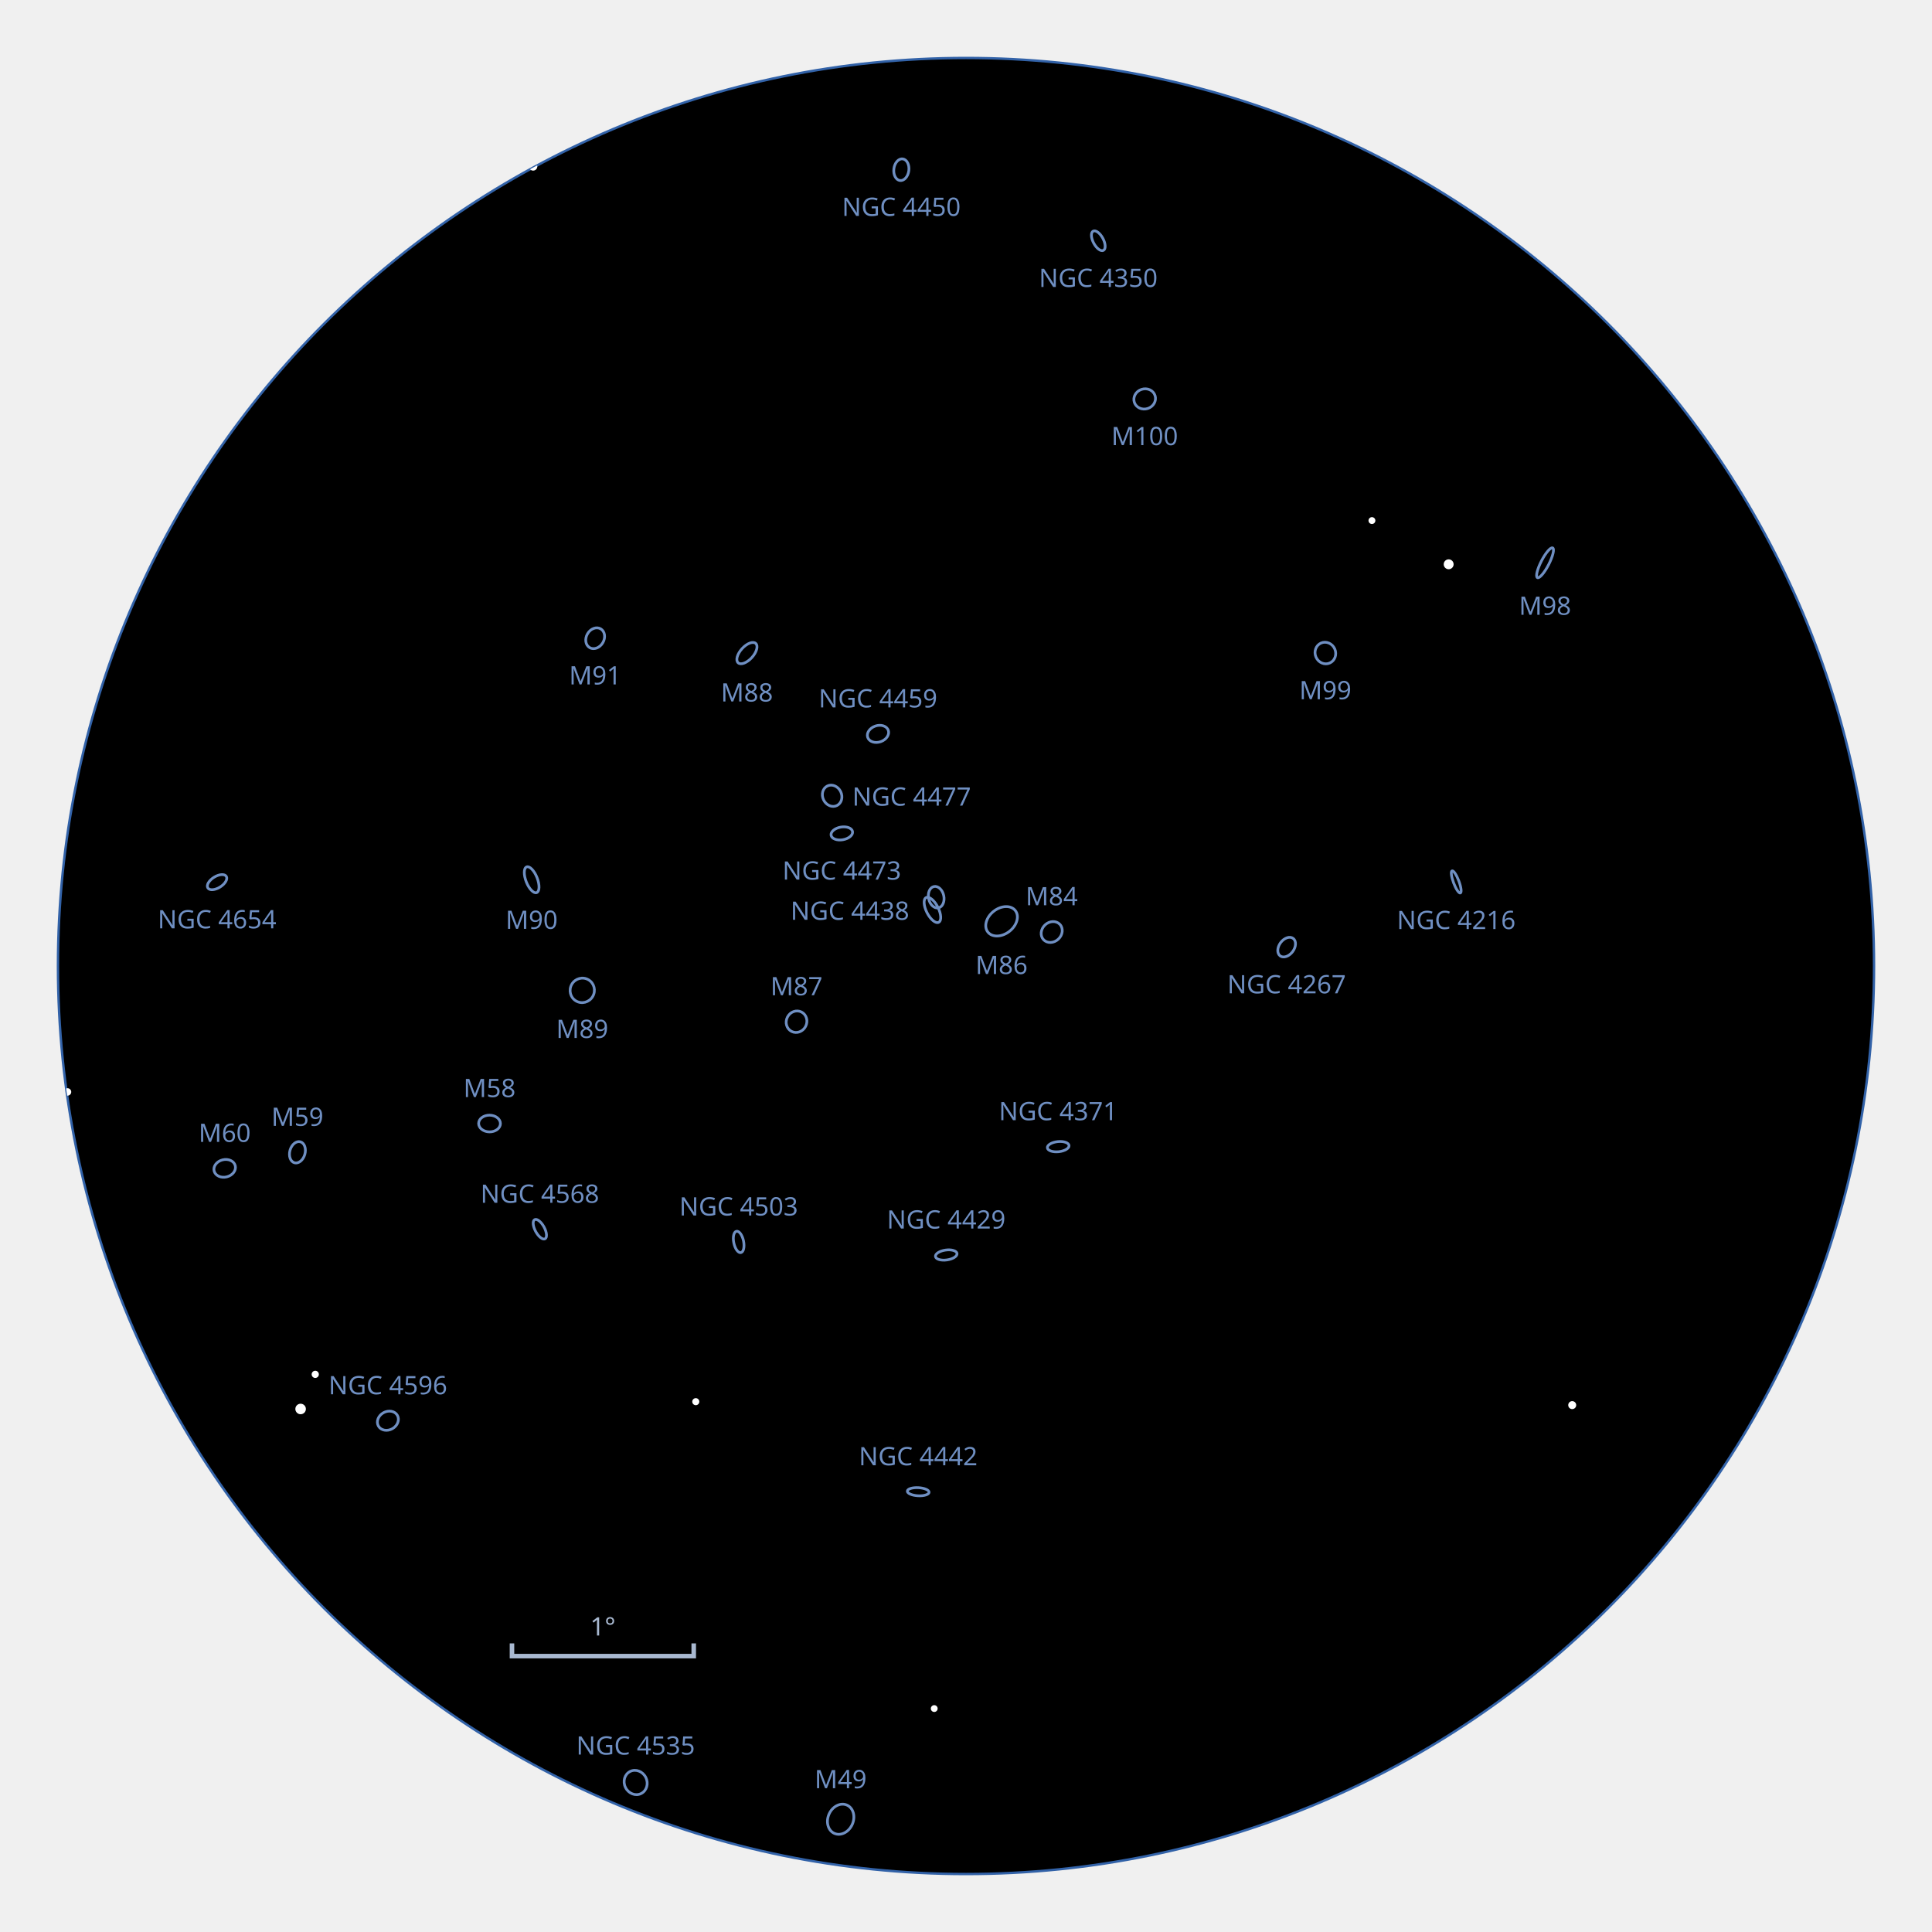
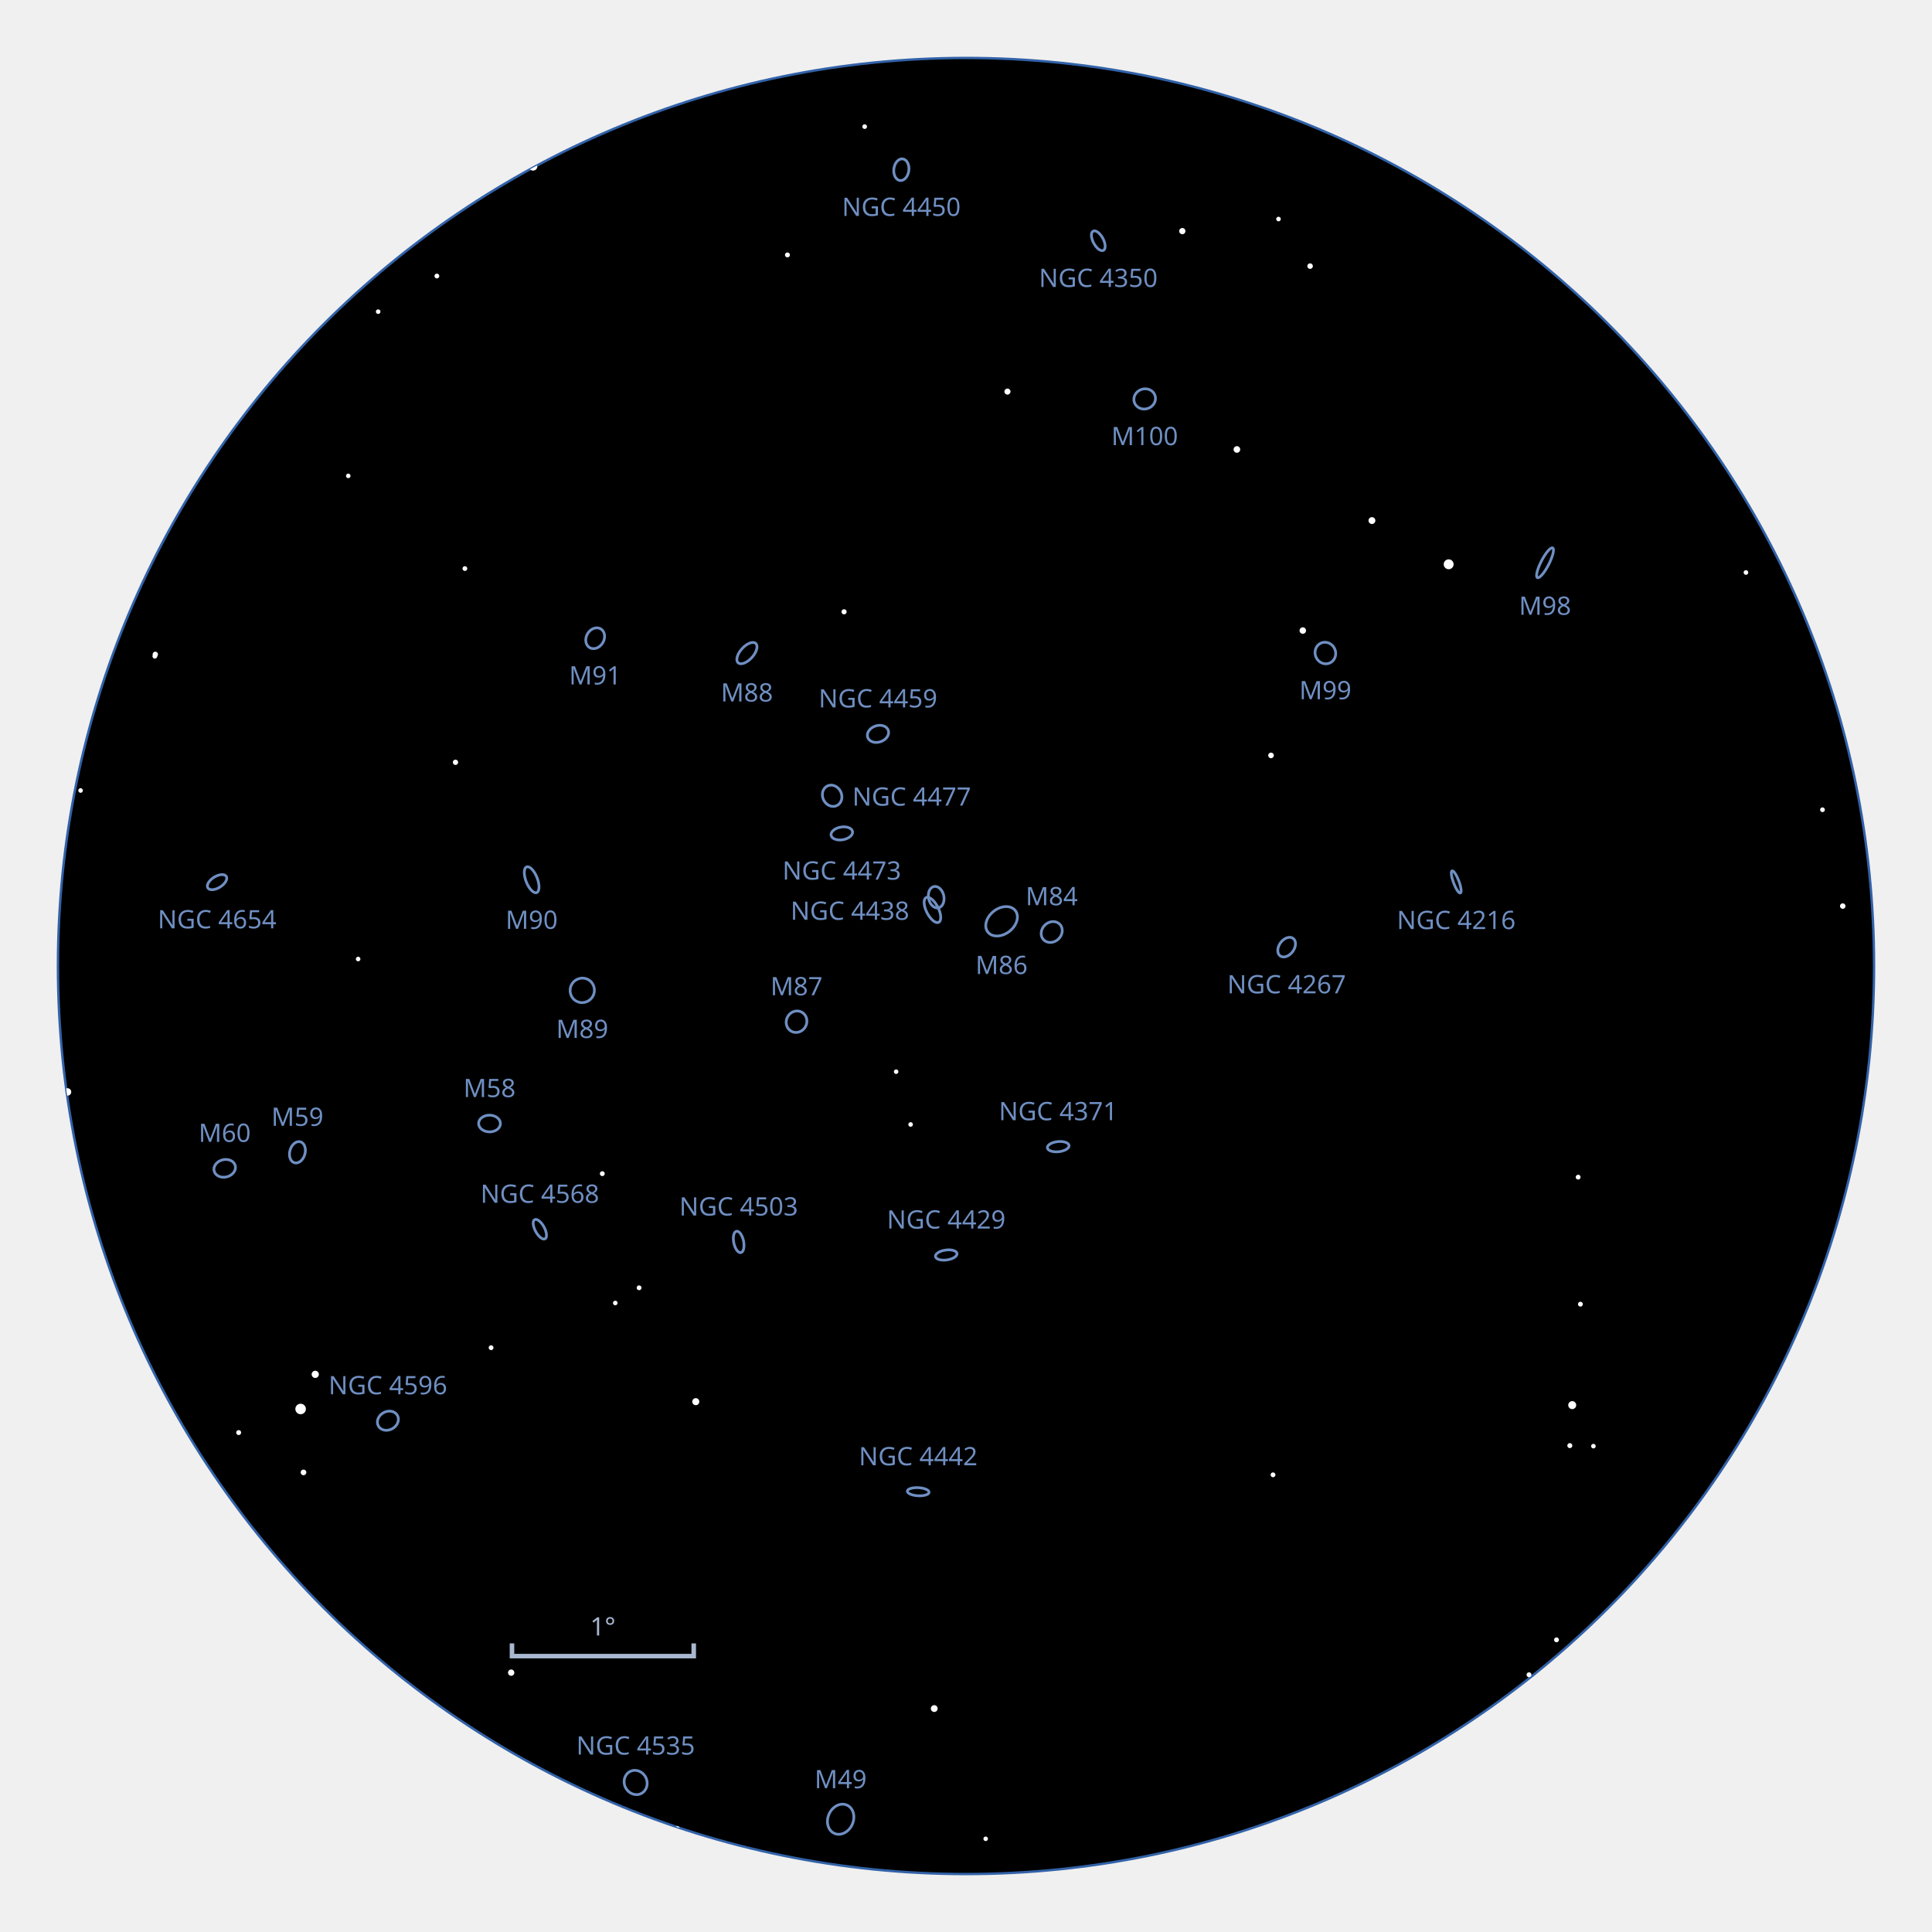
<svg xmlns="http://www.w3.org/2000/svg" viewBox="0 0 800 800" width="800" height="800">
  <circle cx="400.0" cy="400.0" r="376.0" fill="#000000" stroke="#3262a8" stroke-width="1" />
  <defs>
    <clipPath id="sky-400_0-400_0-376_0">
      <circle cx="400.0" cy="400.0" r="376.0" />
    </clipPath>
  </defs>
  <g clip-path="url(#sky-400_0-400_0-376_0)">
+     <circle cx="371.07" cy="443.76" r="0.94" fill="#ffffff" />
+     <circle cx="408.15" cy="761.41" r="0.94" fill="#ffffff" />
+     <circle cx="144.21" cy="197.05" r="0.94" fill="#ffffff" />
+     <circle cx="33.37" cy="327.33" r="0.95" fill="#ffffff" />
+     <circle cx="529.4" cy="90.7" r="0.95" fill="#ffffff" />
+     <circle cx="148.3" cy="397.11" r="0.95" fill="#ffffff" />
+     <circle cx="659.8" cy="598.82" r="0.95" fill="#ffffff" />
+     <circle cx="254.77" cy="539.54" r="0.95" fill="#ffffff" />
+     <circle cx="377.07" cy="465.62" r="0.95" fill="#ffffff" />
+     <circle cx="156.59" cy="129.05" r="0.95" fill="#ffffff" />
+     <circle cx="722.96" cy="237.06" r="0.96" fill="#ffffff" />
+     <circle cx="358.04" cy="52.43" r="0.97" fill="#ffffff" />
+     <circle cx="754.65" cy="335.3" r="0.98" fill="#ffffff" />
+     <circle cx="192.5" cy="235.43" r="0.99" fill="#ffffff" />
+     <circle cx="64.12" cy="271.73" r="0.99" fill="#ffffff" />
+     <circle cx="527.13" cy="610.69" r="1.0" fill="#ffffff" />
+     <circle cx="653.48" cy="487.43" r="1.0" fill="#ffffff" />
+     <circle cx="280.44" cy="757.18" r="1.0" fill="#ffffff" />
+     <circle cx="264.64" cy="533.25" r="1.0" fill="#ffffff" />
+     <circle cx="180.9" cy="114.3" r="1.0" fill="#ffffff" />
+     <circle cx="203.35" cy="558.05" r="1.0" fill="#ffffff" />
+     <circle cx="654.41" cy="540.03" r="1.01" fill="#ffffff" />
+     <circle cx="249.4" cy="485.99" r="1.01" fill="#ffffff" />
+     <circle cx="644.52" cy="679.02" r="1.01" fill="#ffffff" />
+     <circle cx="633.13" cy="693.49" r="1.02" fill="#ffffff" />
+     <circle cx="326.06" cy="105.56" r="1.02" fill="#ffffff" />
+     <circle cx="98.83" cy="593.2" r="1.03" fill="#ffffff" />
+     <circle cx="650.03" cy="598.6" r="1.04" fill="#ffffff" />
+     <circle cx="349.51" cy="253.33" r="1.07" fill="#ffffff" />
+     <circle cx="188.61" cy="315.65" r="1.1" fill="#ffffff" />
+     <circle cx="64.31" cy="270.95" r="1.11" fill="#ffffff" />
+     <circle cx="763.04" cy="375.19" r="1.14" fill="#ffffff" />
+     <circle cx="542.48" cy="110.19" r="1.15" fill="#ffffff" />
+     <circle cx="526.3" cy="312.8" r="1.17" fill="#ffffff" />
+     <circle cx="125.67" cy="609.69" r="1.18" fill="#ffffff" />
+     <circle cx="417.17" cy="162.15" r="1.26" fill="#ffffff" />
+     <circle cx="489.57" cy="95.7" r="1.29" fill="#ffffff" />
+     <circle cx="211.67" cy="692.61" r="1.31" fill="#ffffff" />
+     <circle cx="539.46" cy="261.1" r="1.34" fill="#ffffff" />
+     <circle cx="512.17" cy="186.11" r="1.37" fill="#ffffff" />
+     <circle cx="386.85" cy="707.48" r="1.41" fill="#ffffff" />
+     <circle cx="568.09" cy="215.56" r="1.42" fill="#ffffff" />
+     <circle cx="288.11" cy="580.4" r="1.46" fill="#ffffff" />
+     <circle cx="130.54" cy="569.09" r="1.49" fill="#ffffff" />
+     <circle cx="27.96" cy="452.15" r="1.54" fill="#ffffff" />
    <circle cx="651.02" cy="581.83" r="1.65" fill="#ffffff" />
+     <circle cx="220.76" cy="68.92" r="1.73" fill="#ffffff" />
    <circle cx="599.86" cy="233.66" r="2.05" fill="#ffffff" />
-     <circle cx="568.09" cy="215.56" r="1.42" fill="#ffffff" />
-     <circle cx="386.85" cy="707.48" r="1.41" fill="#ffffff" />
-     <circle cx="288.11" cy="580.4" r="1.46" fill="#ffffff" />
-     <circle cx="220.76" cy="68.92" r="1.73" fill="#ffffff" />
-     <circle cx="130.54" cy="569.09" r="1.49" fill="#ffffff" />
    <circle cx="124.48" cy="583.43" r="2.18" fill="#ffffff" />
-     <circle cx="27.96" cy="452.15" r="1.54" fill="#ffffff" />
    <g transform="rotate(114.14 348.1 753.31)" fill="none" stroke="#6f8fc2" stroke-width="1.13" stroke-linejoin="round">
      <ellipse cx="348.1" cy="753.31" rx="6.41" ry="5.26" />
    </g>
    <text x="348.1" y="736.37" font-size="10.53" font-family="sans-serif" text-anchor="middle" dominant-baseline="central" fill="#6f8fc2">
M49
</text>
    <g transform="rotate(165.89 93.04 483.79)" fill="none" stroke="#6f8fc2" stroke-width="1.13" stroke-linejoin="round">
      <ellipse cx="93.04" cy="483.79" rx="4.51" ry="3.63" />
    </g>
    <text x="93.04" y="468.75" font-size="10.53" font-family="sans-serif" text-anchor="middle" dominant-baseline="central" fill="#6f8fc2">
M60
</text>
    <g transform="rotate(141.97 414.73 381.49)" fill="none" stroke="#6f8fc2" stroke-width="1.13" stroke-linejoin="round">
      <ellipse cx="414.73" cy="381.49" rx="7.22" ry="5.28" />
    </g>
    <text x="414.73" y="399.24" font-size="10.53" font-family="sans-serif" text-anchor="middle" dominant-baseline="central" fill="#6f8fc2">
M86
</text>
    <g transform="rotate(117.22 329.83 423.07)" fill="none" stroke="#6f8fc2" stroke-width="1.13" stroke-linejoin="round">
      <ellipse cx="329.83" cy="423.07" rx="4.51" ry="4.23" />
    </g>
    <text x="329.83" y="408.03" font-size="10.53" font-family="sans-serif" text-anchor="middle" dominant-baseline="central" fill="#6f8fc2">
M87
</text>
    <g transform="rotate(161.77 473.99 165.19)" fill="none" stroke="#6f8fc2" stroke-width="1.13" stroke-linejoin="round">
      <ellipse cx="473.99" cy="165.19" rx="4.51" ry="4.16" />
    </g>
    <text x="473.99" y="180.23" font-size="10.53" font-family="sans-serif" text-anchor="middle" dominant-baseline="central" fill="#6f8fc2">
M100
</text>
    <g transform="rotate(-111.43 220.15 364.29)" fill="none" stroke="#6f8fc2" stroke-width="1.13" stroke-linejoin="round">
      <ellipse cx="220.15" cy="364.29" rx="5.71" ry="2.39" />
    </g>
    <text x="220.15" y="380.53" font-size="10.53" font-family="sans-serif" text-anchor="middle" dominant-baseline="central" fill="#6f8fc2">
M90
</text>
    <g transform="rotate(105.81 123.16 477.14)" fill="none" stroke="#6f8fc2" stroke-width="1.13" stroke-linejoin="round">
      <ellipse cx="123.16" cy="477.14" rx="4.51" ry="3.18" />
    </g>
    <text x="123.16" y="462.1" font-size="10.53" font-family="sans-serif" text-anchor="middle" dominant-baseline="central" fill="#6f8fc2">
M59
</text>
    <g transform="rotate(136.91 435.49 385.93)" fill="none" stroke="#6f8fc2" stroke-width="1.13" stroke-linejoin="round">
      <ellipse cx="435.49" cy="385.93" rx="4.64" ry="4.03" />
    </g>
    <text x="435.49" y="370.76" font-size="10.53" font-family="sans-serif" text-anchor="middle" dominant-baseline="central" fill="#6f8fc2">
M84
</text>
    <g transform="rotate(-113.46 548.81 270.41)" fill="none" stroke="#6f8fc2" stroke-width="1.13" stroke-linejoin="round">
      <ellipse cx="548.81" cy="270.41" rx="4.51" ry="4.24" />
    </g>
    <text x="548.81" y="285.45" font-size="10.53" font-family="sans-serif" text-anchor="middle" dominant-baseline="central" fill="#6f8fc2">
M99
</text>
    <g transform="rotate(-116.65 263.21 738.09)" fill="none" stroke="#6f8fc2" stroke-width="1.13" stroke-linejoin="round">
      <ellipse cx="263.21" cy="738.09" rx="5.11" ry="4.69" />
    </g>
    <text x="263.21" y="722.45" font-size="10.53" font-family="sans-serif" text-anchor="middle" dominant-baseline="central" fill="#6f8fc2">
NGC 4535
</text>
    <g transform="rotate(-110.6 602.99 365.19)" fill="none" stroke="#6f8fc2" stroke-width="1.13" stroke-linejoin="round">
      <ellipse cx="602.99" cy="365.19" rx="4.9" ry="1.15" />
    </g>
    <text x="602.99" y="380.62" font-size="10.53" font-family="sans-serif" text-anchor="middle" dominant-baseline="central" fill="#6f8fc2">
NGC 4216
</text>
    <g transform="rotate(120.49 241.1 410.09)" fill="none" stroke="#6f8fc2" stroke-width="1.13" stroke-linejoin="round">
      <ellipse cx="241.1" cy="410.09" rx="5.09" ry="5.01" />
    </g>
    <text x="241.1" y="425.71" font-size="10.53" font-family="sans-serif" text-anchor="middle" dominant-baseline="central" fill="#6f8fc2">
M89
</text>
    <g transform="rotate(172.04 391.82 519.67)" fill="none" stroke="#6f8fc2" stroke-width="1.13" stroke-linejoin="round">
      <ellipse cx="391.82" cy="519.67" rx="4.51" ry="2.06" />
    </g>
    <text x="391.82" y="504.63" font-size="10.53" font-family="sans-serif" text-anchor="middle" dominant-baseline="central" fill="#6f8fc2">
NGC 4429
</text>
    <g transform="rotate(170.18 348.58 345.1)" fill="none" stroke="#6f8fc2" stroke-width="1.13" stroke-linejoin="round">
      <ellipse cx="348.58" cy="345.1" rx="4.51" ry="2.65" />
    </g>
    <text x="348.58" y="360.14" font-size="10.53" font-family="sans-serif" text-anchor="middle" dominant-baseline="central" fill="#6f8fc2">
NGC 4473
</text>
    <g transform="rotate(161.13 363.56 303.88)" fill="none" stroke="#6f8fc2" stroke-width="1.13" stroke-linejoin="round">
      <ellipse cx="363.56" cy="303.88" rx="4.51" ry="3.42" />
    </g>
    <text x="363.56" y="288.84" font-size="10.53" font-family="sans-serif" text-anchor="middle" dominant-baseline="central" fill="#6f8fc2">
NGC 4459
</text>
    <g transform="rotate(-179.41 202.7 465.23)" fill="none" stroke="#6f8fc2" stroke-width="1.13" stroke-linejoin="round">
      <ellipse cx="202.7" cy="465.23" rx="4.51" ry="3.46" />
    </g>
    <text x="202.7" y="450.19" font-size="10.53" font-family="sans-serif" text-anchor="middle" dominant-baseline="central" fill="#6f8fc2">
M58
</text>
    <g transform="rotate(-115.81 344.57 329.51)" fill="none" stroke="#6f8fc2" stroke-width="1.13" stroke-linejoin="round">
      <ellipse cx="344.57" cy="329.51" rx="4.51" ry="3.93" />
    </g>
    <text x="377.51" y="329.51" font-size="10.53" font-family="sans-serif" text-anchor="middle" dominant-baseline="central" fill="#6f8fc2">
NGC 4477
</text>
    <g transform="rotate(132.31 309.29 270.44)" fill="none" stroke="#6f8fc2" stroke-width="1.13" stroke-linejoin="round">
      <ellipse cx="309.29" cy="270.44" rx="5.42" ry="2.74" />
    </g>
    <text x="309.29" y="286.39" font-size="10.53" font-family="sans-serif" text-anchor="middle" dominant-baseline="central" fill="#6f8fc2">
M88
</text>
    <g transform="rotate(150.66 160.62 588.29)" fill="none" stroke="#6f8fc2" stroke-width="1.13" stroke-linejoin="round">
      <ellipse cx="160.62" cy="588.29" rx="4.51" ry="3.79" />
    </g>
    <text x="160.62" y="573.25" font-size="10.53" font-family="sans-serif" text-anchor="middle" dominant-baseline="central" fill="#6f8fc2">
NGC 4596
</text>
    <g transform="rotate(147.96 89.88 365.28)" fill="none" stroke="#6f8fc2" stroke-width="1.13" stroke-linejoin="round">
      <ellipse cx="89.88" cy="365.28" rx="4.51" ry="2.38" />
    </g>
    <text x="89.88" y="380.32" font-size="10.53" font-family="sans-serif" text-anchor="middle" dominant-baseline="central" fill="#6f8fc2">
NGC 4654
</text>
    <g transform="rotate(-176.93 380.21 617.69)" fill="none" stroke="#6f8fc2" stroke-width="1.13" stroke-linejoin="round">
      <ellipse cx="380.21" cy="617.69" rx="4.51" ry="1.68" />
    </g>
    <text x="380.21" y="602.65" font-size="10.53" font-family="sans-serif" text-anchor="middle" dominant-baseline="central" fill="#6f8fc2">
NGC 4442
</text>
    <g transform="rotate(-118.49 223.54 509.0)" fill="none" stroke="#6f8fc2" stroke-width="1.13" stroke-linejoin="round">
      <ellipse cx="223.54" cy="509.0" rx="4.51" ry="1.96" />
    </g>
    <text x="223.54" y="493.96" font-size="10.53" font-family="sans-serif" text-anchor="middle" dominant-baseline="central" fill="#6f8fc2">
NGC 4568
</text>
    <g transform="rotate(173.91 438.18 474.81)" fill="none" stroke="#6f8fc2" stroke-width="1.13" stroke-linejoin="round">
      <ellipse cx="438.18" cy="474.81" rx="4.51" ry="2.1" />
    </g>
    <text x="438.18" y="459.77" font-size="10.53" font-family="sans-serif" text-anchor="middle" dominant-baseline="central" fill="#6f8fc2">
NGC 4371
</text>
    <g transform="rotate(117.23 639.77 233.04)" fill="none" stroke="#6f8fc2" stroke-width="1.13" stroke-linejoin="round">
      <ellipse cx="639.77" cy="233.04" rx="6.92" ry="1.67" />
    </g>
    <text x="639.77" y="250.49" font-size="10.53" font-family="sans-serif" text-anchor="middle" dominant-baseline="central" fill="#6f8fc2">
M98
</text>
    <g transform="rotate(-118.18 454.78 99.69)" fill="none" stroke="#6f8fc2" stroke-width="1.13" stroke-linejoin="round">
      <ellipse cx="454.78" cy="99.69" rx="4.51" ry="2.14" />
    </g>
    <text x="454.78" y="114.73" font-size="10.53" font-family="sans-serif" text-anchor="middle" dominant-baseline="central" fill="#6f8fc2">
NGC 4350
</text>
    <g transform="rotate(97.11 373.23 70.27)" fill="none" stroke="#6f8fc2" stroke-width="1.13" stroke-linejoin="round">
      <ellipse cx="373.23" cy="70.27" rx="4.51" ry="3.12" />
    </g>
    <text x="373.23" y="85.31" font-size="10.53" font-family="sans-serif" text-anchor="middle" dominant-baseline="central" fill="#6f8fc2">
NGC 4450
</text>
    <g transform="rotate(126.62 532.77 392.19)" fill="none" stroke="#6f8fc2" stroke-width="1.13" stroke-linejoin="round">
      <ellipse cx="532.77" cy="392.19" rx="4.51" ry="3.11" />
    </g>
    <text x="532.77" y="407.23" font-size="10.53" font-family="sans-serif" text-anchor="middle" dominant-baseline="central" fill="#6f8fc2">
NGC 4267
</text>
    <g transform="rotate(-116.94 386.1 376.78)" fill="none" stroke="#6f8fc2" stroke-width="1.13" stroke-linejoin="round">
      <ellipse cx="386.1" cy="376.78" rx="5.74" ry="2.52" />
    </g>
    <text x="351.93" y="376.78" font-size="10.53" font-family="sans-serif" text-anchor="middle" dominant-baseline="central" fill="#6f8fc2">
NGC 4438
</text>
    <g transform="rotate(120.51 246.45 264.28)" fill="none" stroke="#6f8fc2" stroke-width="1.13" stroke-linejoin="round">
      <ellipse cx="246.45" cy="264.28" rx="4.51" ry="3.67" />
    </g>
    <text x="246.45" y="279.32" font-size="10.53" font-family="sans-serif" text-anchor="middle" dominant-baseline="central" fill="#6f8fc2">
M91
</text>
    <g transform="rotate(-101.95 387.66 371.51)" fill="none" stroke="#6f8fc2" stroke-width="1.13" stroke-linejoin="round">
      <ellipse cx="387.66" cy="371.51" rx="4.51" ry="3.19" />
    </g>
    <g transform="rotate(-101.72 305.87 514.26)" fill="none" stroke="#6f8fc2" stroke-width="1.13" stroke-linejoin="round">
      <ellipse cx="305.87" cy="514.26" rx="4.51" ry="2.05" />
    </g>
    <text x="305.87" y="499.22" font-size="10.53" font-family="sans-serif" text-anchor="middle" dominant-baseline="central" fill="#6f8fc2">
NGC 4503
</text>
    <polyline points="212.0,680.5 212.0,685.76 287.26,685.76 287.26,680.5" fill="none" stroke="#a8b8d0" stroke-width="1.88" />
    <text x="249.63" y="673.13" font-size="10.53" font-family="sans-serif" text-anchor="middle" dominant-baseline="central" fill="#a8b8d0">
1°
</text>
  </g>
</svg>
